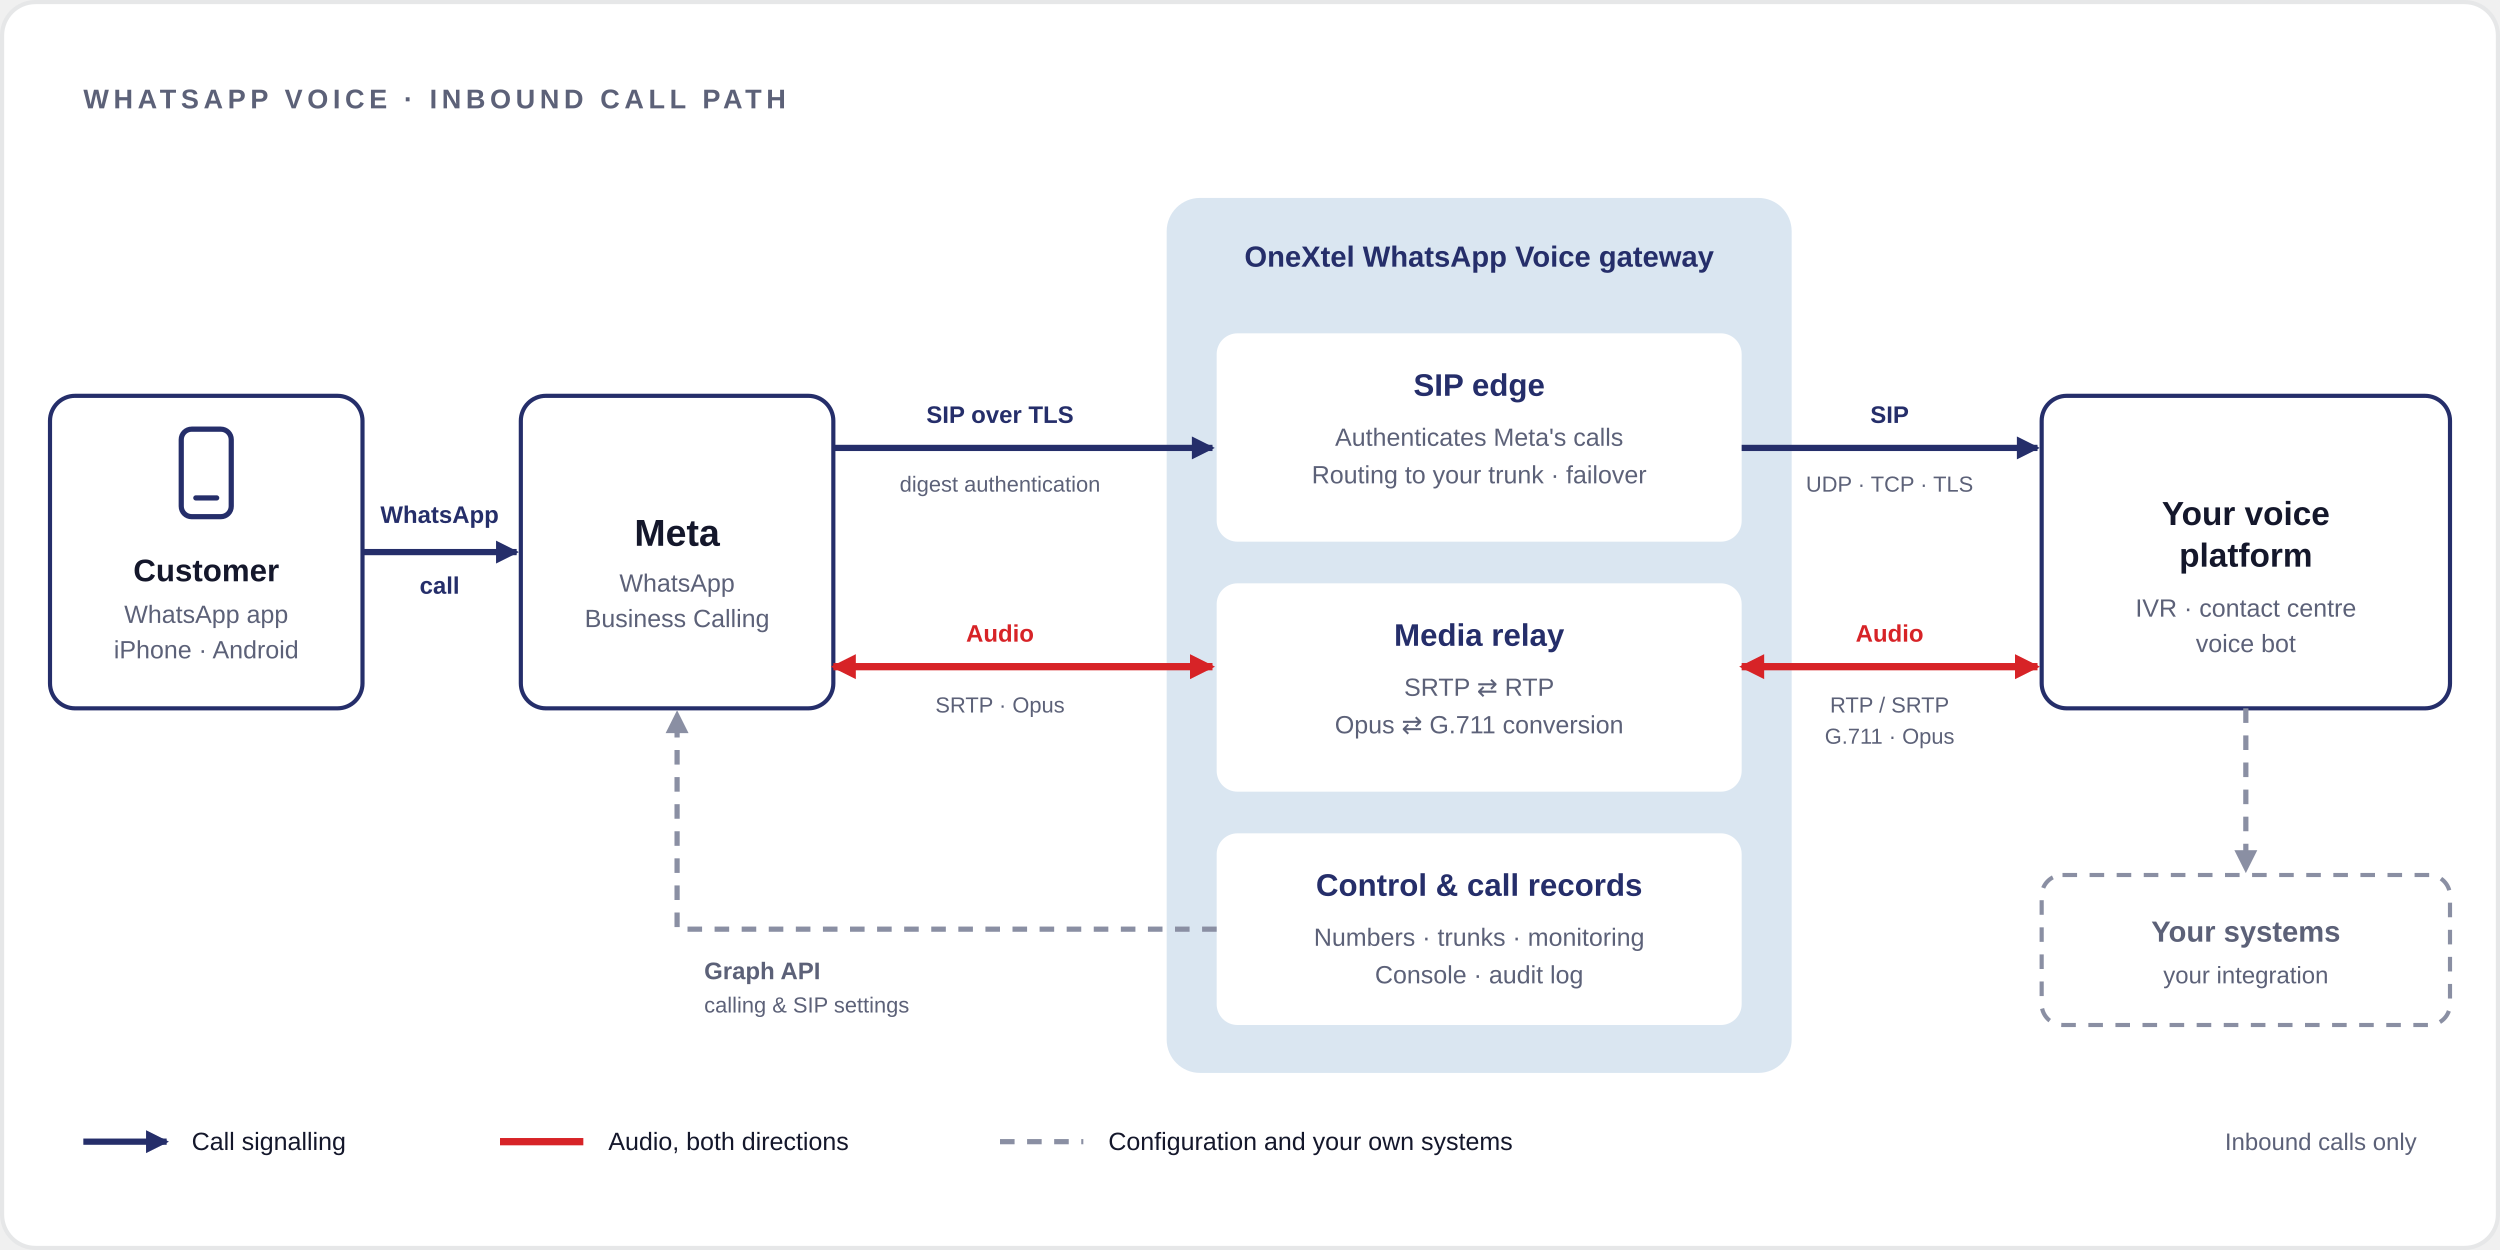
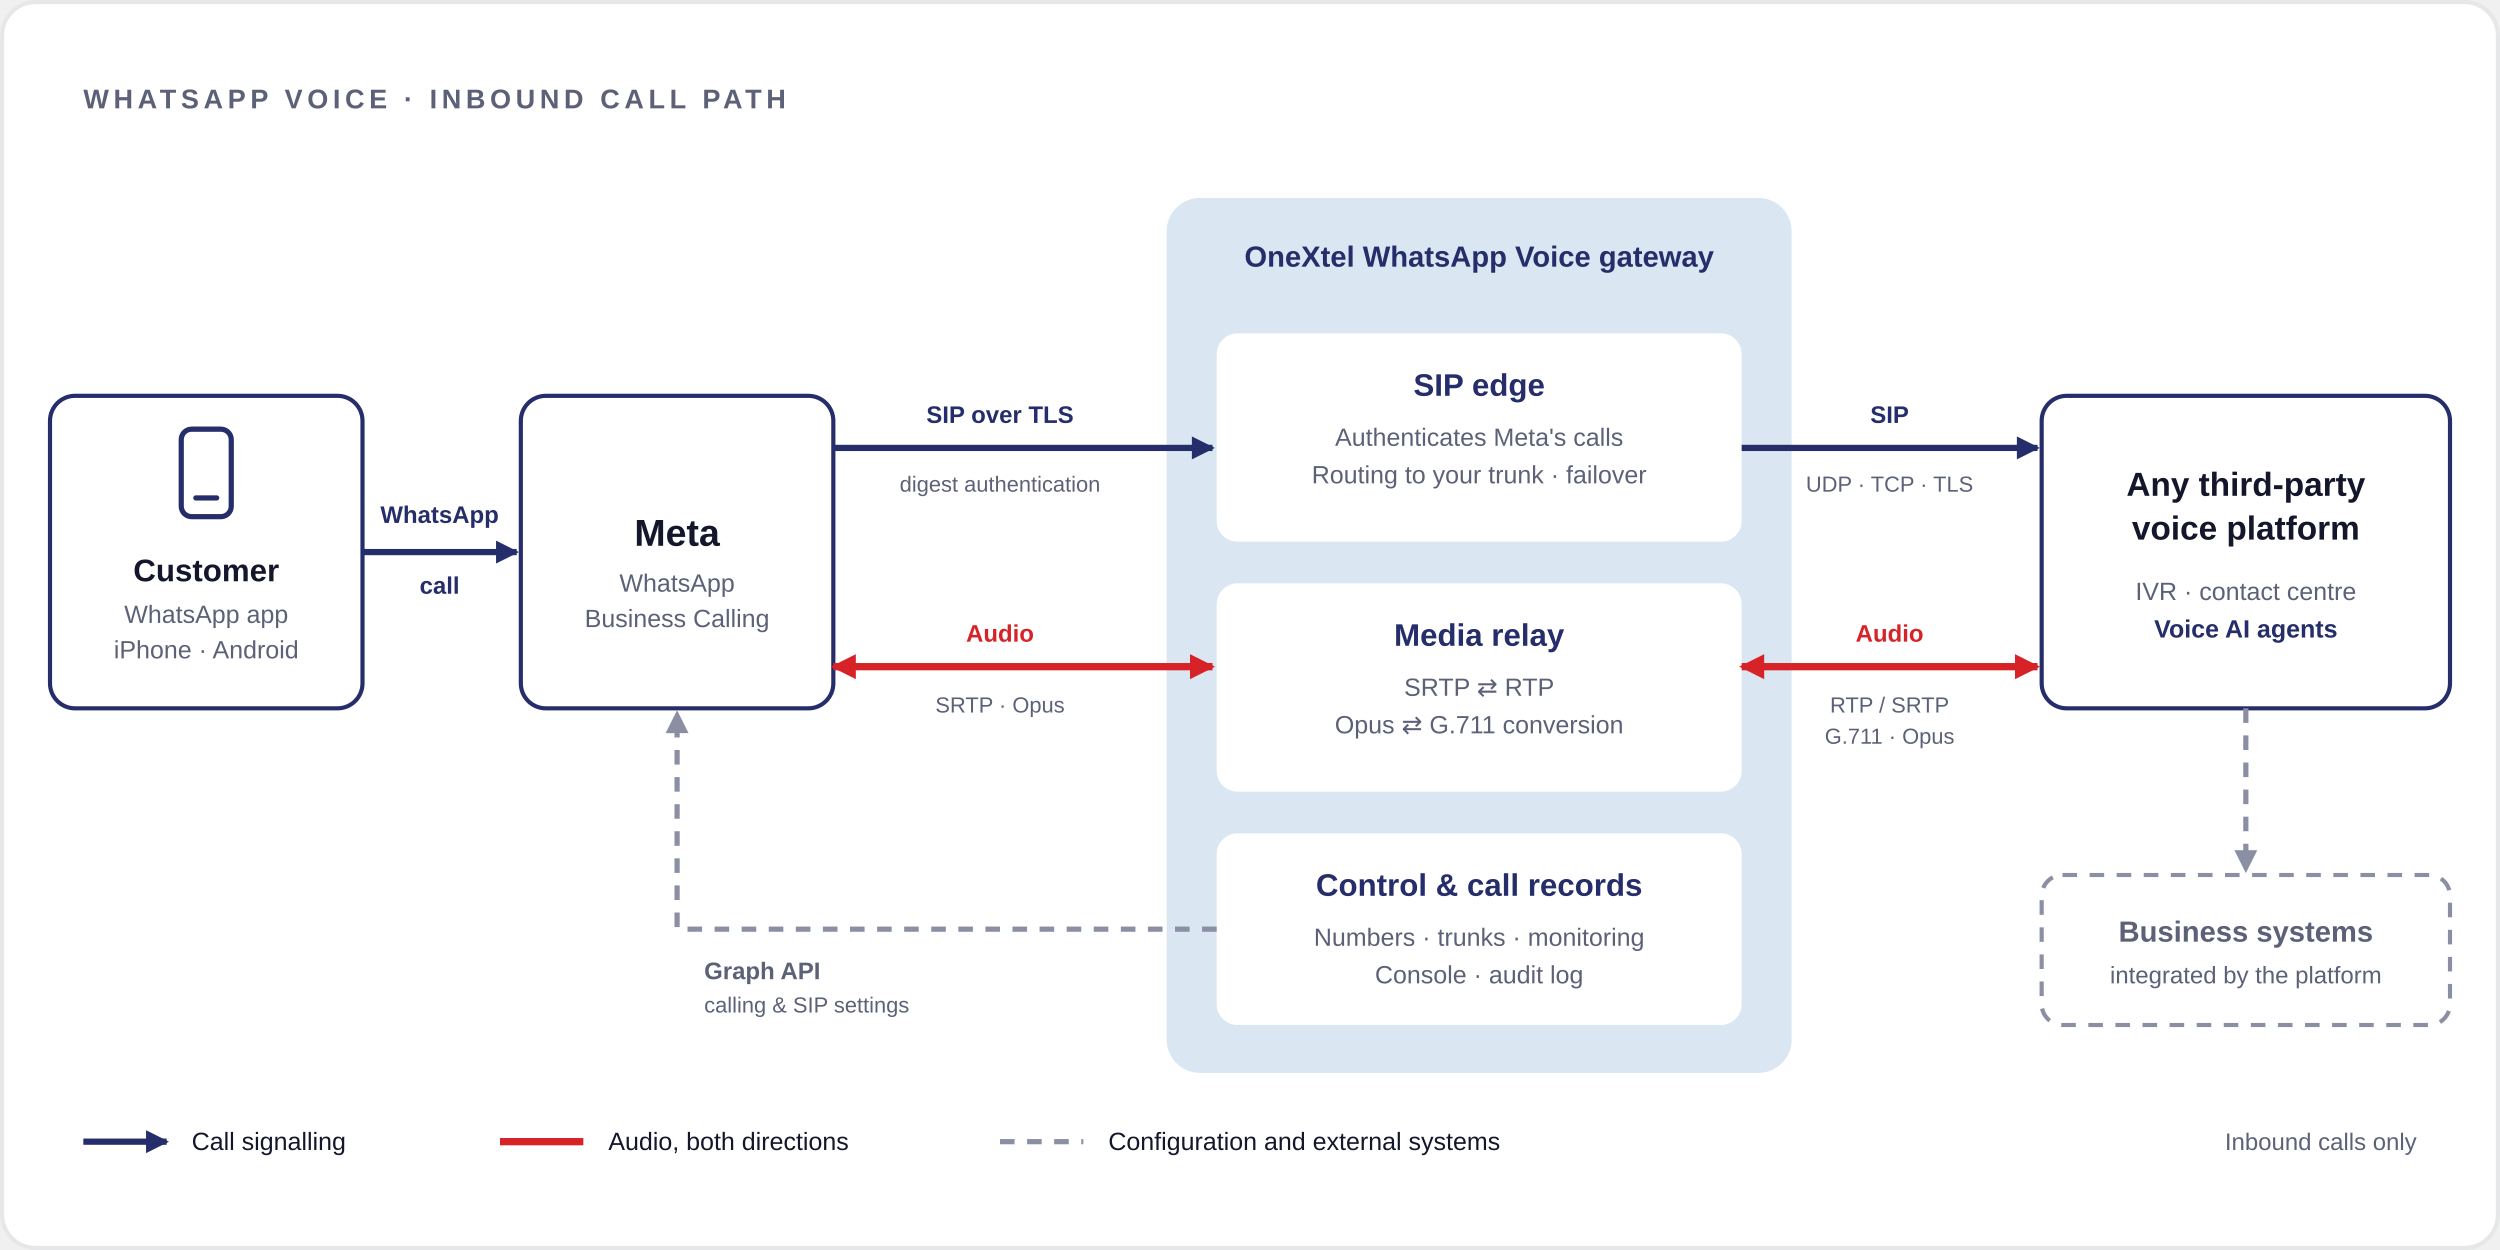
<svg xmlns="http://www.w3.org/2000/svg" viewBox="0 0 1200 600" role="img" aria-labelledby="t d" font-family="Montserrat, 'Segoe UI', Arial, sans-serif">
  <defs>
    <marker id="aNavy" viewBox="0 0 10 10" refX="9" refY="5" markerWidth="11" markerHeight="11" markerUnits="userSpaceOnUse" orient="auto">
      <path d="M0 0 L10 5 L0 10 z" fill="#252e6a" />
    </marker>
    <marker id="aRed" viewBox="0 0 10 10" refX="9" refY="5" markerWidth="12" markerHeight="12" markerUnits="userSpaceOnUse" orient="auto">
      <path d="M0 0 L10 5 L0 10 z" fill="#D72327" />
    </marker>
    <marker id="aRedStart" viewBox="0 0 10 10" refX="9" refY="5" markerWidth="12" markerHeight="12" markerUnits="userSpaceOnUse" orient="auto-start-reverse">
      <path d="M0 0 L10 5 L0 10 z" fill="#D72327" />
    </marker>
    <marker id="aGrey" viewBox="0 0 10 10" refX="9" refY="5" markerWidth="11" markerHeight="11" markerUnits="userSpaceOnUse" orient="auto">
      <path d="M0 0 L10 5 L0 10 z" fill="#8a8fa3" />
    </marker>
  </defs>
  <rect x="1" y="1" width="1198" height="598" rx="16" fill="#ffffff" stroke="#e6e7e8" stroke-width="2" />
  <text x="40" y="52" font-size="13" font-weight="600" letter-spacing="2.2" fill="#5c6178">WHATSAPP VOICE · INBOUND CALL PATH</text>
  <rect x="24" y="190" width="150" height="150" rx="12" fill="#ffffff" stroke="#252e6a" stroke-width="2" />
  <rect x="87" y="206" width="24" height="42" rx="5" fill="none" stroke="#252e6a" stroke-width="2.5" />
  <line x1="94" y1="239" x2="104" y2="239" stroke="#252e6a" stroke-width="2.5" stroke-linecap="round" />
  <text x="99" y="279" text-anchor="middle" font-size="15" font-weight="700" fill="#14172b">Customer</text>
  <text x="99" y="299" text-anchor="middle" font-size="12" fill="#5c6178">WhatsApp app</text>
  <text x="99" y="316" text-anchor="middle" font-size="12" fill="#5c6178">iPhone · Android</text>
  <rect x="250" y="190" width="150" height="150" rx="12" fill="#ffffff" stroke="#252e6a" stroke-width="2" />
  <text x="325" y="262" text-anchor="middle" font-size="18" font-weight="700" fill="#14172b">Meta</text>
  <text x="325" y="284" text-anchor="middle" font-size="12" fill="#5c6178">WhatsApp</text>
  <text x="325" y="301" text-anchor="middle" font-size="12" fill="#5c6178">Business Calling</text>
  <rect x="560" y="95" width="300" height="420" rx="16" fill="#dae6f1" />
  <text x="710" y="128" text-anchor="middle" font-size="14" font-weight="700" fill="#252e6a">OneXtel WhatsApp Voice gateway</text>
  <rect x="584" y="160" width="252" height="100" rx="10" fill="#ffffff" />
  <text x="710" y="190" text-anchor="middle" font-size="15" font-weight="700" fill="#252e6a">SIP edge</text>
  <text x="710" y="214" text-anchor="middle" font-size="12" fill="#5c6178">Authenticates Meta's calls</text>
  <text x="710" y="232" text-anchor="middle" font-size="12" fill="#5c6178">Routing to your trunk · failover</text>
  <rect x="584" y="280" width="252" height="100" rx="10" fill="#ffffff" />
  <text x="710" y="310" text-anchor="middle" font-size="15" font-weight="700" fill="#252e6a">Media relay</text>
  <text x="710" y="334" text-anchor="middle" font-size="12" fill="#5c6178">SRTP ⇄ RTP</text>
  <text x="710" y="352" text-anchor="middle" font-size="12" fill="#5c6178">Opus ⇄ G.711 conversion</text>
  <rect x="584" y="400" width="252" height="92" rx="10" fill="#ffffff" />
  <text x="710" y="430" text-anchor="middle" font-size="15" font-weight="700" fill="#252e6a">Control &amp; call records</text>
  <text x="710" y="454" text-anchor="middle" font-size="12" fill="#5c6178">Numbers · trunks · monitoring</text>
  <text x="710" y="472" text-anchor="middle" font-size="12" fill="#5c6178">Console · audit log</text>
  <rect x="980" y="190" width="196" height="150" rx="12" fill="#ffffff" stroke="#252e6a" stroke-width="2" />
-   <text x="1078" y="252" text-anchor="middle" font-size="16" font-weight="700" fill="#14172b">Your voice</text>
-   <text x="1078" y="272" text-anchor="middle" font-size="16" font-weight="700" fill="#14172b">platform</text>
-   <text x="1078" y="296" text-anchor="middle" font-size="12" fill="#5c6178">IVR · contact centre</text>
-   <text x="1078" y="313" text-anchor="middle" font-size="12" fill="#5c6178">voice bot</text>
+   <text x="1078" y="238" text-anchor="middle" font-size="16" font-weight="700" fill="#14172b">Any third-party</text>
+   <text x="1078" y="259" text-anchor="middle" font-size="16" font-weight="700" fill="#14172b">voice platform</text>
+   <text x="1078" y="288" text-anchor="middle" font-size="12" fill="#5c6178">IVR · contact centre</text>
+   <text x="1078" y="306" text-anchor="middle" font-size="12" font-weight="600" fill="#252e6a">Voice AI agents</text>
  <rect x="980" y="420" width="196" height="72" rx="10" fill="#ffffff" stroke="#8a8fa3" stroke-width="2" stroke-dasharray="7 6" />
-   <text x="1078" y="452" text-anchor="middle" font-size="14" font-weight="700" fill="#5c6178">Your systems</text>
-   <text x="1078" y="472" text-anchor="middle" font-size="11.5" fill="#5c6178">your integration</text>
+   <text x="1078" y="452" text-anchor="middle" font-size="14" font-weight="700" fill="#5c6178">Business systems</text>
+   <text x="1078" y="472" text-anchor="middle" font-size="11.5" fill="#5c6178">integrated by the platform</text>
  <line x1="1078" y1="340" x2="1078" y2="418" stroke="#8a8fa3" stroke-width="2.5" stroke-dasharray="7 6" marker-end="url(#aGrey)" />
  <line x1="174" y1="265" x2="248" y2="265" stroke="#252e6a" stroke-width="3" marker-end="url(#aNavy)" />
  <text x="211" y="251" text-anchor="middle" font-size="11.5" font-weight="600" fill="#252e6a">WhatsApp</text>
  <text x="211" y="285" text-anchor="middle" font-size="11.5" font-weight="600" fill="#252e6a">call</text>
  <line x1="400" y1="215" x2="582" y2="215" stroke="#252e6a" stroke-width="3" marker-end="url(#aNavy)" />
  <text x="480" y="203" text-anchor="middle" font-size="11.5" font-weight="600" fill="#252e6a">SIP over TLS</text>
  <text x="480" y="236" text-anchor="middle" font-size="10.5" fill="#5c6178">digest authentication</text>
  <line x1="400" y1="320" x2="582" y2="320" stroke="#D72327" stroke-width="3.5" marker-start="url(#aRedStart)" marker-end="url(#aRed)" />
  <text x="480" y="308" text-anchor="middle" font-size="11.5" font-weight="600" fill="#D72327">Audio</text>
  <text x="480" y="342" text-anchor="middle" font-size="10.5" fill="#5c6178">SRTP · Opus</text>
  <line x1="836" y1="215" x2="978" y2="215" stroke="#252e6a" stroke-width="3" marker-end="url(#aNavy)" />
  <text x="907" y="203" text-anchor="middle" font-size="11.5" font-weight="600" fill="#252e6a">SIP</text>
  <text x="907" y="236" text-anchor="middle" font-size="10.5" fill="#5c6178">UDP · TCP · TLS</text>
  <line x1="836" y1="320" x2="978" y2="320" stroke="#D72327" stroke-width="3.5" marker-start="url(#aRedStart)" marker-end="url(#aRed)" />
  <text x="907" y="308" text-anchor="middle" font-size="11.5" font-weight="600" fill="#D72327">Audio</text>
  <text x="907" y="342" text-anchor="middle" font-size="10.5" fill="#5c6178">RTP / SRTP</text>
  <text x="907" y="357" text-anchor="middle" font-size="10.5" fill="#5c6178">G.711 · Opus</text>
  <path d="M584 446 H325 V342" fill="none" stroke="#8a8fa3" stroke-width="2.5" stroke-dasharray="7 6" marker-end="url(#aGrey)" />
  <text x="338" y="470" font-size="11.5" font-weight="600" fill="#5c6178">Graph API</text>
  <text x="338" y="486" font-size="10.5" fill="#5c6178">calling &amp; SIP settings</text>
  <line x1="40" y1="548" x2="80" y2="548" stroke="#252e6a" stroke-width="3" marker-end="url(#aNavy)" />
  <text x="92" y="552" font-size="12" fill="#14172b">Call signalling</text>
  <line x1="240" y1="548" x2="280" y2="548" stroke="#D72327" stroke-width="3.5" />
  <text x="292" y="552" font-size="12" fill="#14172b">Audio, both directions</text>
  <line x1="480" y1="548" x2="520" y2="548" stroke="#8a8fa3" stroke-width="2.5" stroke-dasharray="7 6" />
-   <text x="532" y="552" font-size="12" fill="#14172b">Configuration and your own systems</text>
+   <text x="532" y="552" font-size="12" fill="#14172b">Configuration and external systems</text>
  <text x="1160" y="552" text-anchor="end" font-size="11.5" fill="#5c6178">Inbound calls only</text>
</svg>
